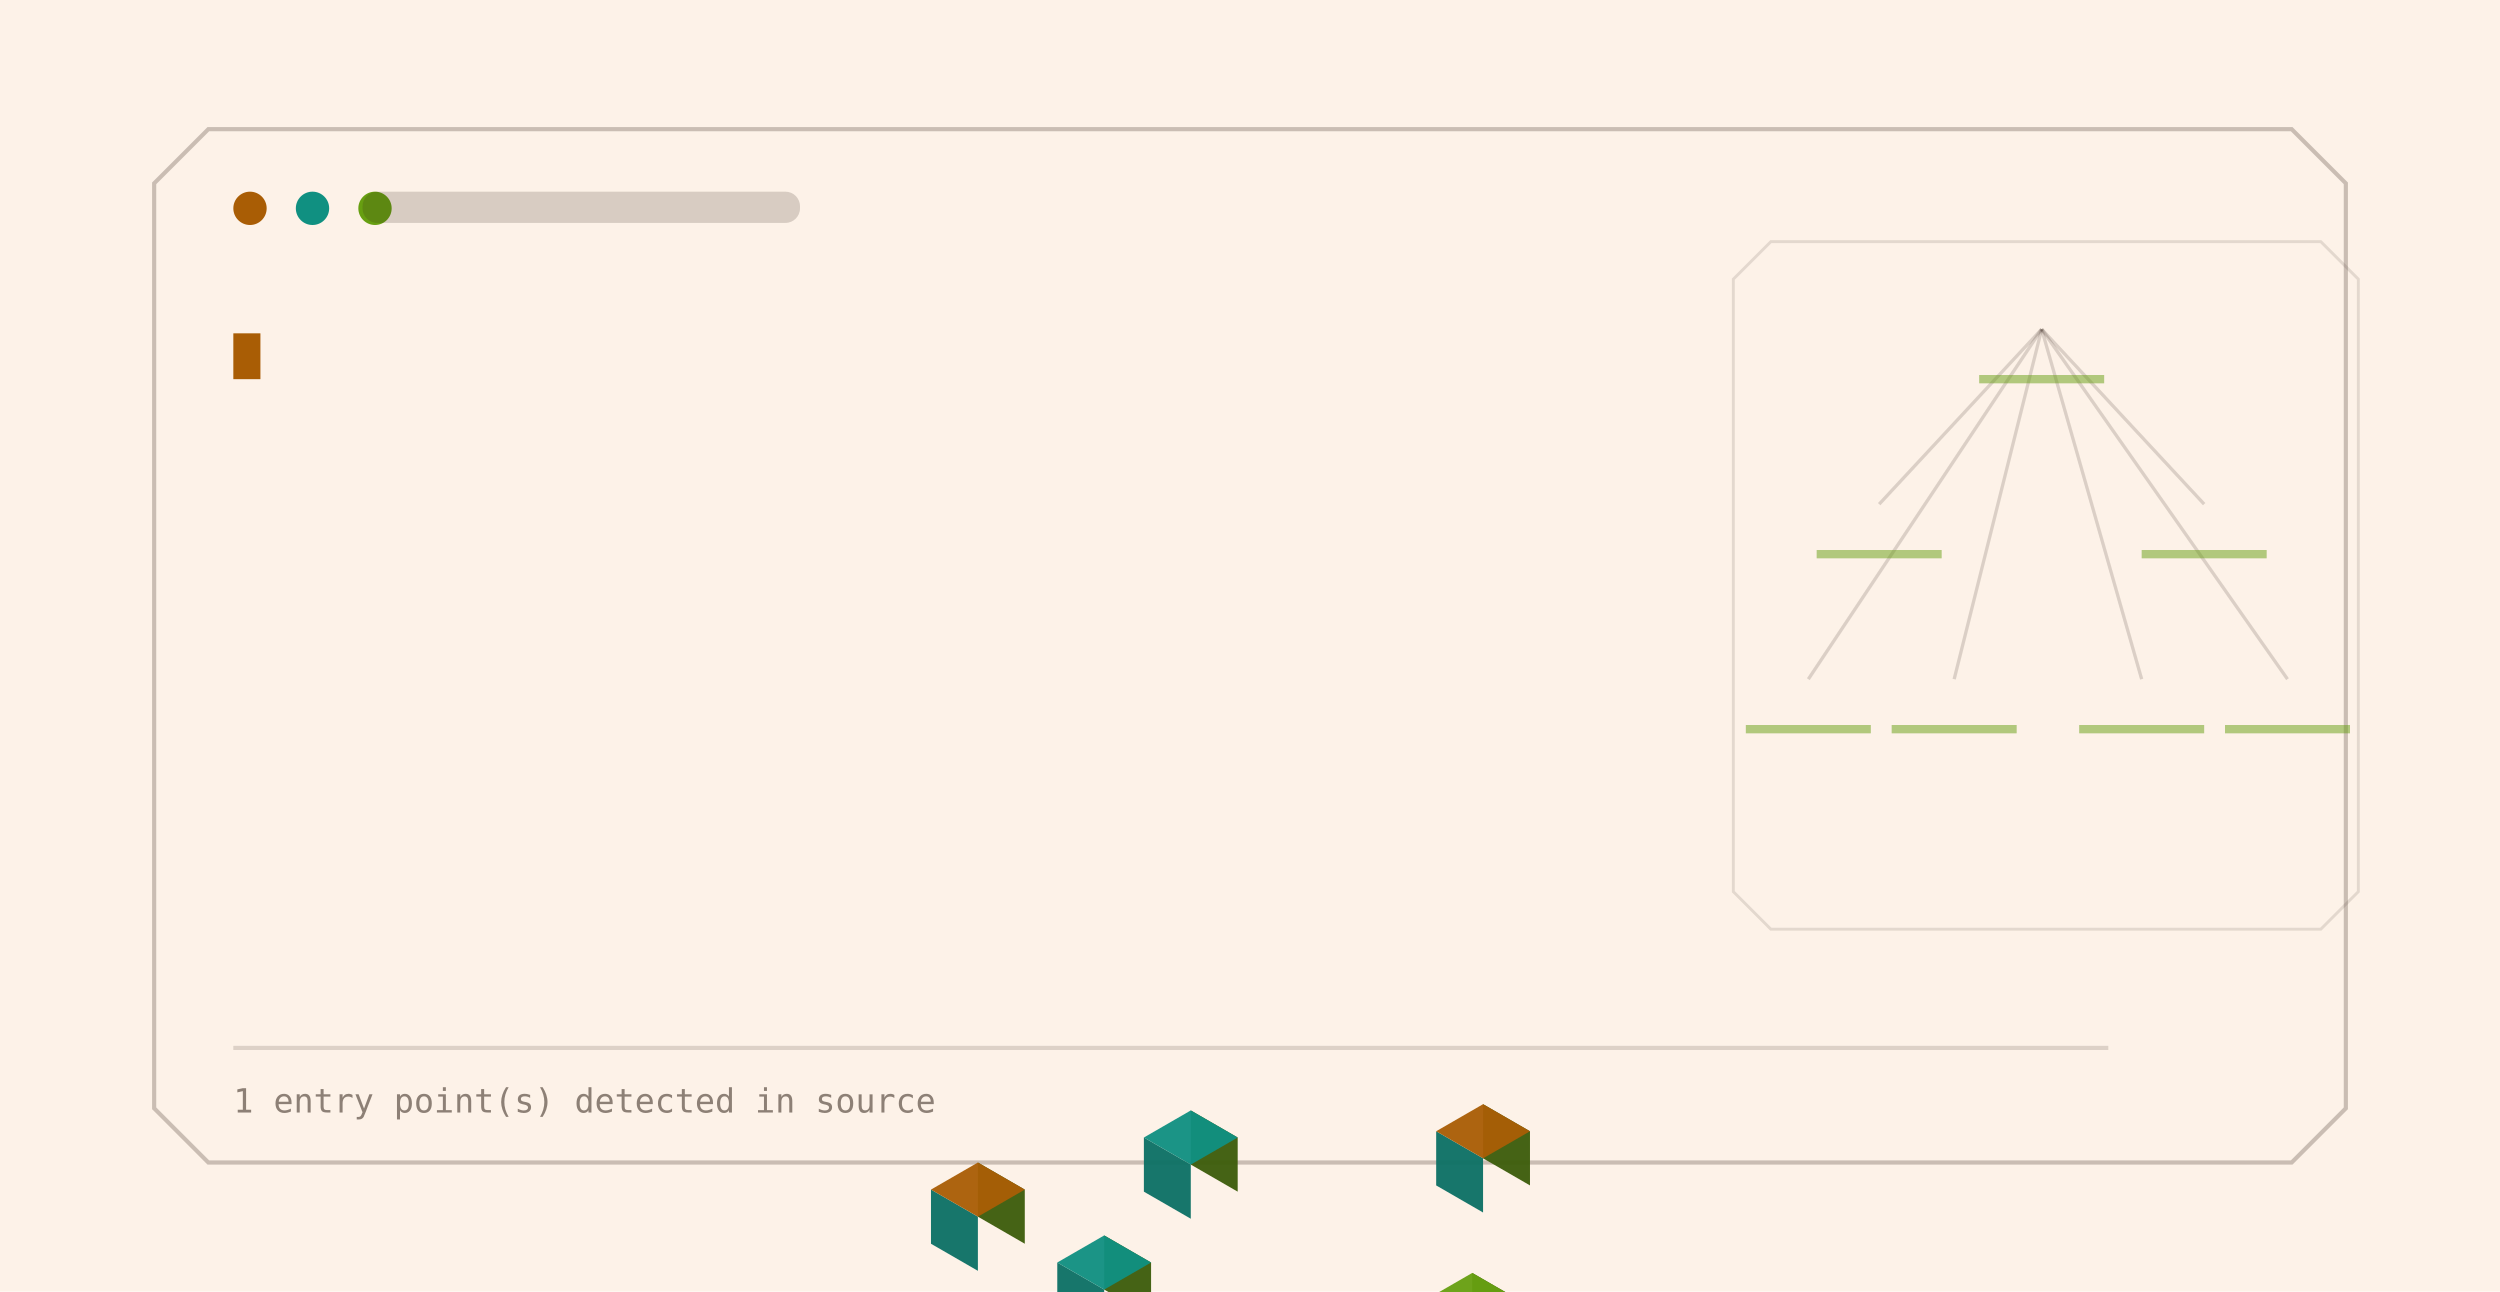
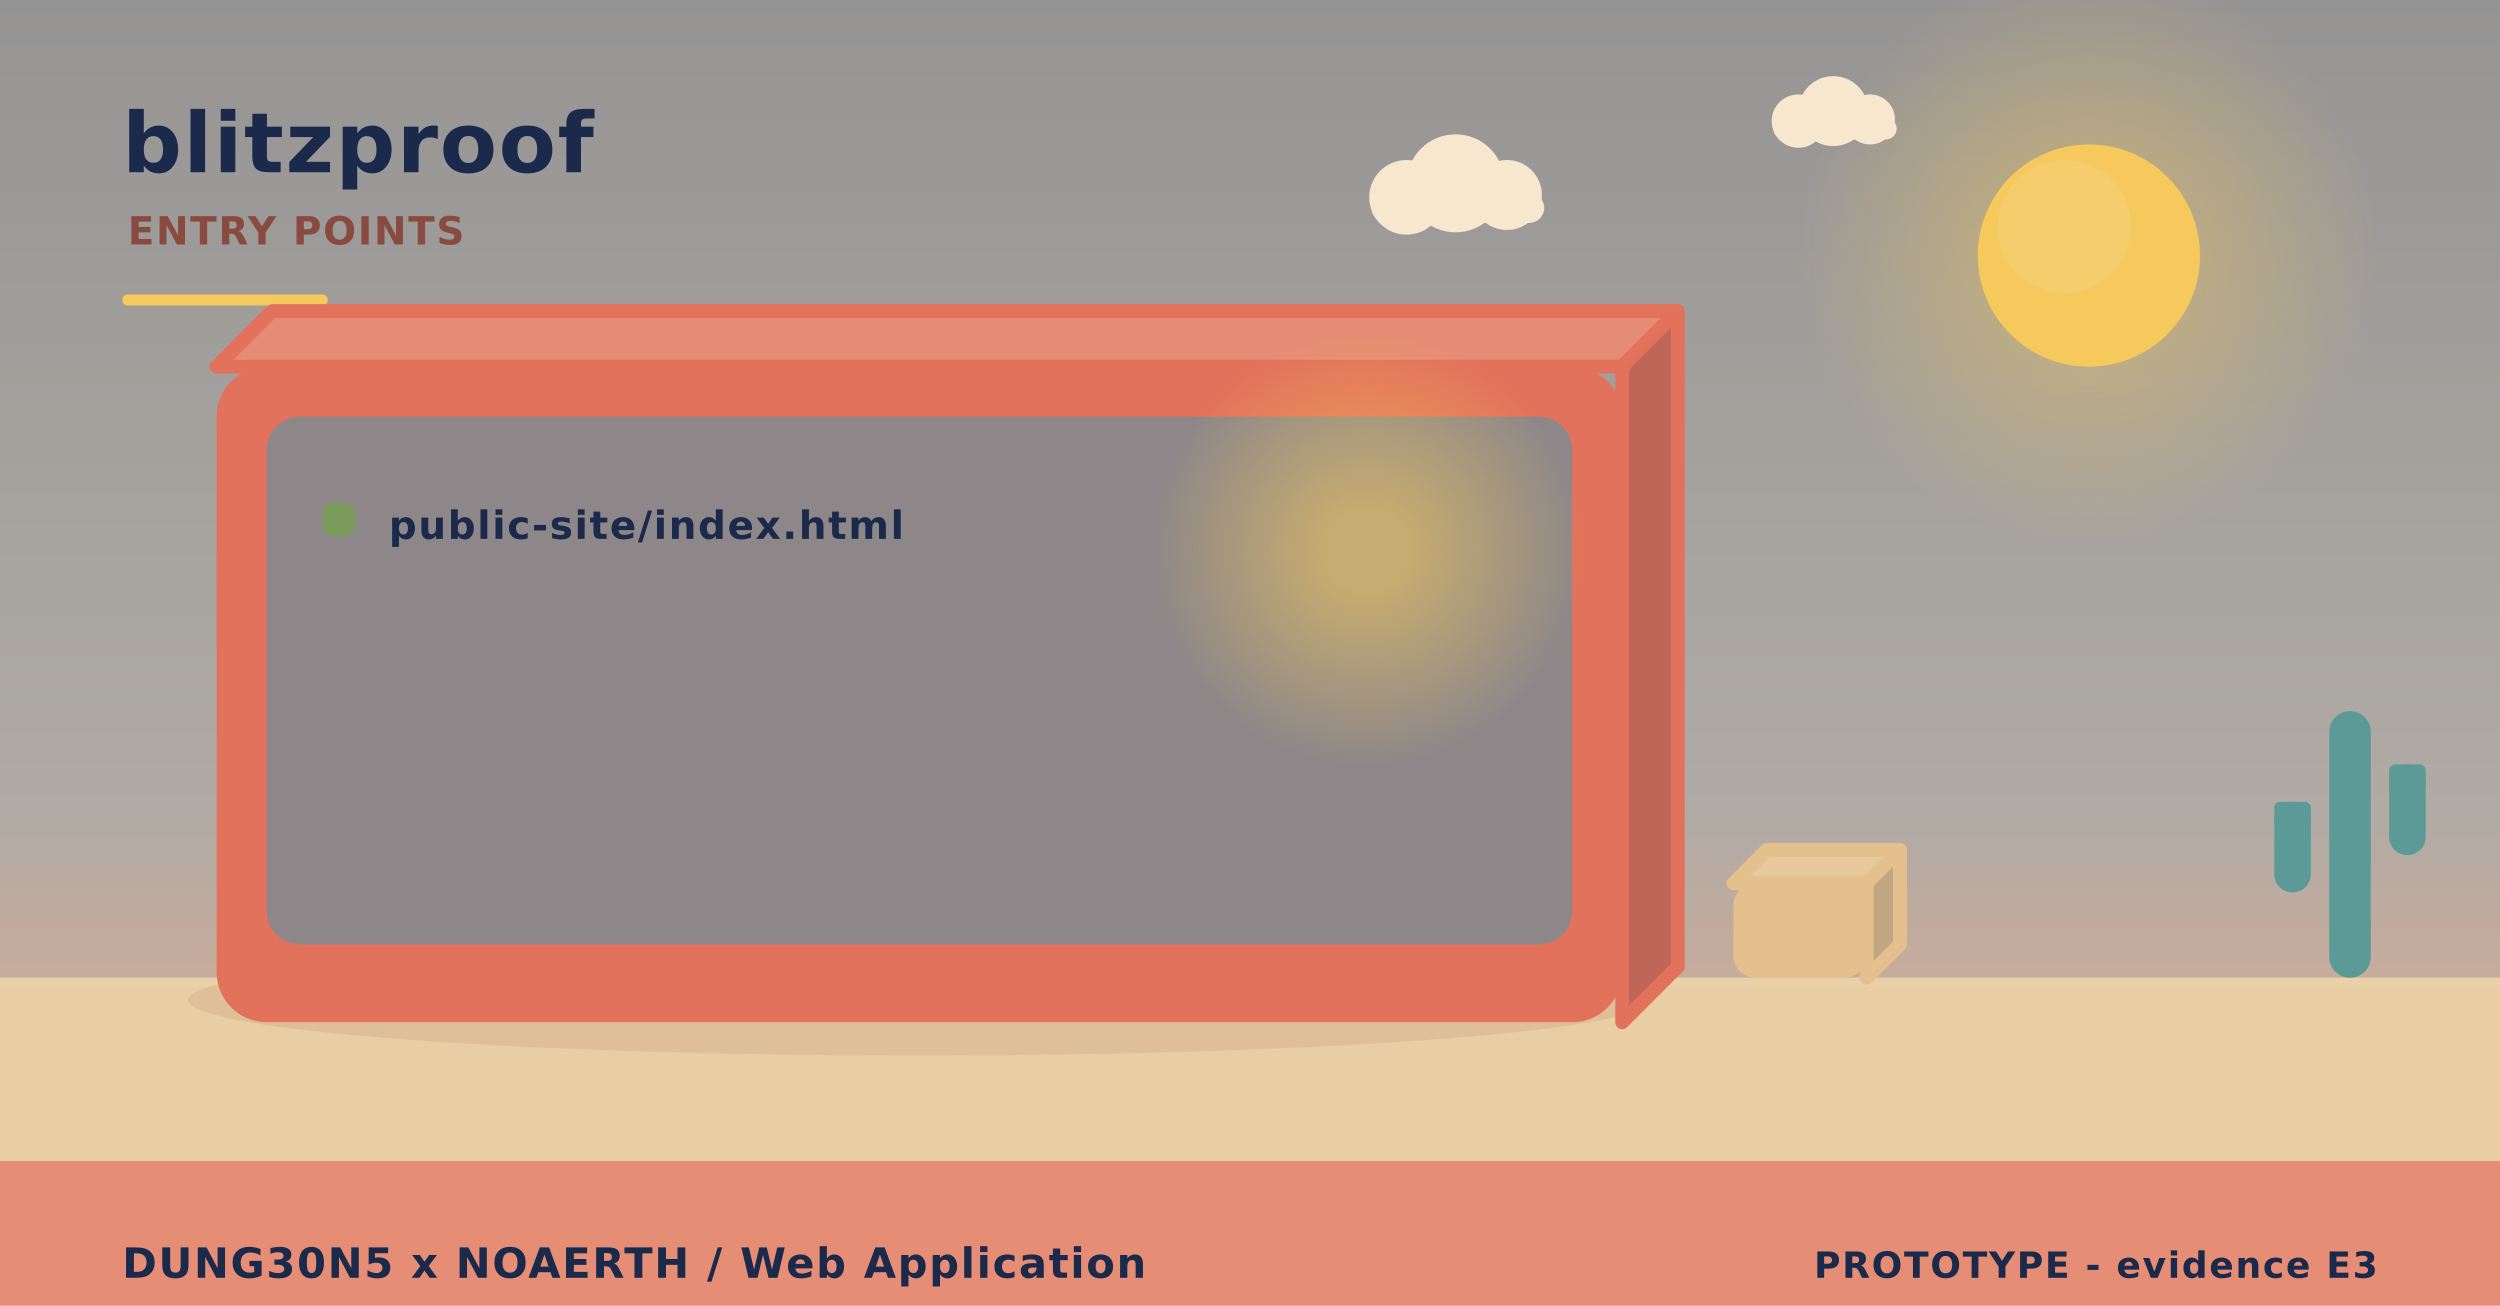
- <svg xmlns="http://www.w3.org/2000/svg" viewBox="0 0 1200 620" width="1200" height="620" role="img" aria-label="blitzproof command surface">
-   <rect width="1200" height="620" fill="#fdf2e8" />
-   <defs>
-     <linearGradient id="gt" x1="0" y1="0" x2="1" y2="1">
-       <stop offset="0%" stop-color="#a95d05" />
-       <stop offset="100%" stop-color="#109081" />
-     </linearGradient>
-   </defs>
-   <path d="M100.00,62.00 H1100.00 L1126.00,88.00 V532.00 L1100.00,558.00 H100.00 L74.00,532.00 V88.00 Z" fill="none" stroke="rgba(50,36,24,0.300)" stroke-width="2.00" opacity="0.85" />
-   <circle cx="120.00" cy="100.00" r="8.00" fill="#a95d05" opacity="1.00" />
-   <circle cx="150.00" cy="100.00" r="8.00" fill="#109081" opacity="1.00" />
-   <circle cx="180.00" cy="100.00" r="8.00" fill="#679f11" opacity="1.00" />
-   <rect x="174.00" y="92.00" width="210.00" height="15.00" rx="7.00" fill="rgba(50,36,24,0.180)" opacity="1.00" />
-   <text x="112" y="148" font-family="ui-monospace,SFMono-Regular,Menlo,monospace" font-size="21" fill="rgba(50,36,24,0.800)" opacity="0">public-site/index.html<animate attributeName="opacity" values="0;1;1;0" dur="1.5s" begin="0.0s" repeatCount="indefinite" />
-   </text>
-   <rect x="112" y="160" width="13" height="22" fill="#a95d05">
-     <animate attributeName="opacity" values="1;0;1" dur="1.05s" begin="0s" repeatCount="indefinite" />
-   </rect>
-   <path d="M850.00,116.00 H1114.00 L1132.00,134.00 V428.00 L1114.00,446.00 H850.00 L832.00,428.00 V134.00 Z" fill="none" stroke="rgba(50,36,24,0.180)" stroke-width="1.40" opacity="0.70" />
-   <line x1="980.00" y1="158.00" x2="902.00" y2="242.00" stroke="rgba(50,36,24,0.300)" stroke-width="1.60" opacity="0.55" />
-   <line x1="980.00" y1="158.00" x2="1058.00" y2="242.00" stroke="rgba(50,36,24,0.300)" stroke-width="1.60" opacity="0.55" />
-   <line x1="980.00" y1="158.00" x2="868.00" y2="326.00" stroke="rgba(50,36,24,0.300)" stroke-width="1.60" opacity="0.55" />
-   <line x1="980.00" y1="158.00" x2="938.00" y2="326.00" stroke="rgba(50,36,24,0.300)" stroke-width="1.60" opacity="0.55" />
-   <line x1="980.00" y1="158.00" x2="1028.00" y2="326.00" stroke="rgba(50,36,24,0.300)" stroke-width="1.60" opacity="0.55" />
-   <line x1="980.00" y1="158.00" x2="1098.00" y2="326.00" stroke="rgba(50,36,24,0.300)" stroke-width="1.60" opacity="0.55" />
-   <polygon points="711.87,556.00 734.39,569.00 734.39,543.00 711.87,530.00" fill="#3c5c0a" opacity="0.95" />
-   <polygon points="689.36,569.00 711.87,582.00 711.87,556.00 689.36,543.00" fill="#0c7065" opacity="0.95" />
-   <polygon points="711.87,530.00 734.39,543.00 711.87,556.00 689.36,543.00" fill="#a95d05" opacity="0.95" />
+ <svg xmlns="http://www.w3.org/2000/svg" width="900" height="470" viewBox="0 0 900 470" role="img" aria-label="blitzproof - how it is operated">
+   <linearGradient id="skyt" x1="0" y1="0" x2="0" y2="1">
+     <stop offset="0" stop-color="#959494" />
+     <stop offset="0.62" stop-color="#b0aba4" />
+     <stop offset="1" stop-color="#f3ad8a" />
+   </linearGradient>
+   <rect width="900" height="470" fill="url(#skyt)" />
+   <radialGradient id="sunt">
+     <stop offset="0.35" stop-color="#f5c95c" stop-opacity="0.34" />
+     <stop offset="1" stop-color="#f5c95c" stop-opacity="0" />
+   </radialGradient>
+   <circle cx="752" cy="92" r="104" fill="url(#sunt)" />
+   <circle cx="752" cy="92" r="40" fill="#f5c95c" />
+   <circle cx="743.2" cy="81.6" r="24" fill="#f5d27e" opacity="0.5" />
  <g>
-     <rect x="950.00" y="180.00" width="60.00" height="4.00" rx="0.00" fill="rgba(103,159,17,0.500)" opacity="1.00" />
-     <animate attributeName="opacity" values="0.25;1.0;0.25" dur="11.75s" begin="0.0s" repeatCount="indefinite" />
+     <circle cx="524" cy="66" r="17.64" fill="#f6e7ce" />
+     <circle cx="506.36" cy="71.04" r="13.44" fill="#f6e7ce" />
+     <circle cx="542.48" cy="70.2" r="12.6" fill="#f6e7ce" />
+     <rect x="493.76" y="69.36" width="62.16" height="10.92" rx="5.46" fill="#f6e7ce" />
+     <animateTransform attributeName="transform" type="translate" values="0 0;24 0;0 0" dur="36s" begin="0s" repeatCount="indefinite" />
  </g>
-   <polygon points="571.58,559.00 594.09,572.00 594.09,546.00 571.58,533.00" fill="#3c5c0a" opacity="0.95" />
-   <polygon points="549.06,572.00 571.58,585.00 571.58,559.00 549.06,546.00" fill="#0c7065" opacity="0.95" />
-   <polygon points="571.58,533.00 594.09,546.00 571.58,559.00 549.06,546.00" fill="#109081" opacity="0.95" />
  <g>
-     <rect x="872.00" y="264.00" width="60.00" height="4.00" rx="0.00" fill="rgba(103,159,17,0.500)" opacity="1.00" />
-     <animate attributeName="opacity" values="0.25;1.0;0.25" dur="11.75s" begin="0.4s" repeatCount="indefinite" />
+     <circle cx="660" cy="40" r="12.6" fill="#f6e7ce" />
+     <circle cx="647.4" cy="43.6" r="9.6" fill="#f6e7ce" />
+     <circle cx="673.2" cy="43" r="9" fill="#f6e7ce" />
+     <rect x="638.4" y="42.4" width="44.4" height="7.8" rx="3.9" fill="#f6e7ce" />
+     <animateTransform attributeName="transform" type="translate" values="0 0;-18 0;0 0" dur="46s" begin="3s" repeatCount="indefinite" />
  </g>
-   <polygon points="706.68,637.00 729.19,650.00 729.19,624.00 706.68,611.00" fill="#3c5c0a" opacity="0.95" />
-   <polygon points="684.16,650.00 706.68,663.00 706.68,637.00 684.16,624.00" fill="#0c7065" opacity="0.95" />
-   <polygon points="706.68,611.00 729.19,624.00 706.68,637.00 684.16,624.00" fill="#679f11" opacity="0.95" />
+   <rect x="0" y="352" width="900" height="118" fill="#e9cda3" />
+   <rect x="0" y="352" width="900" height="3" fill="#ebd1a9" />
+   <text x="44" y="62" font-family="Verdana,DejaVu Sans,sans-serif" font-size="30" font-weight="700" letter-spacing="0.6" fill="#1b2a4a" text-anchor="start">blitzproof</text>
+   <text x="46" y="88" font-family="Verdana,DejaVu Sans,sans-serif" font-size="14" font-weight="700" letter-spacing="0.6" fill="#894b3f" text-anchor="start">ENTRY POINTS</text>
+   <rect x="44" y="106" width="74" height="4" rx="2" fill="#f5c95c" />
+   <ellipse cx="331" cy="360" rx="263.2" ry="20" fill="rgba(138,90,68,0.11)" />
+   <path d="M78,132 L584,132 L604,112 L98,112 Z" fill="#e68c74" stroke="#e2725b" stroke-width="5" stroke-linejoin="round" />
+   <path d="M584,132 L604,112 L604,348 L584,368 Z" fill="#c06658" stroke="#e2725b" stroke-width="5" stroke-linejoin="round" />
+   <rect x="78" y="132" width="506" height="236" rx="18" fill="#e2725b" />
+   <rect x="96" y="150" width="470" height="190" rx="12" fill="#88888c" opacity="0.94" />
+   <radialGradient id="lamp80709">
+     <stop offset="0.2" stop-color="#f5c95c" stop-opacity="0.55" />
+     <stop offset="1" stop-color="#f5c95c" stop-opacity="0" />
+   </radialGradient>
+   <circle cx="492" cy="198" r="78" fill="url(#lamp80709)" />
+   <rect x="116" y="181" width="12" height="12" rx="4" fill="#7a9a5c" />
  <g>
-     <rect x="1028.00" y="264.00" width="60.00" height="4.00" rx="0.00" fill="rgba(103,159,17,0.500)" opacity="1.00" />
-     <animate attributeName="opacity" values="0.25;1.0;0.25" dur="11.75s" begin="0.8s" repeatCount="indefinite" />
+     <text x="140" y="194" font-family="Verdana,DejaVu Sans,sans-serif" font-size="14" font-weight="700" letter-spacing="0.6" fill="#1b2a4a" text-anchor="start">public-site/index.html</text>
+     <animateTransform attributeName="transform" type="translate" values="0 10;0 0" dur="0.7s" begin="0.4s" fill="freeze" />
  </g>
-   <polygon points="469.39,584.00 491.90,597.00 491.90,571.00 469.39,558.00" fill="#3c5c0a" opacity="0.95" />
-   <polygon points="446.87,597.00 469.39,610.00 469.39,584.00 446.87,571.00" fill="#0c7065" opacity="0.95" />
-   <polygon points="469.39,558.00 491.90,571.00 469.39,584.00 446.87,571.00" fill="#a95d05" opacity="0.95" />
-   <g>
-     <rect x="838.00" y="348.00" width="60.00" height="4.00" rx="0.00" fill="rgba(103,159,17,0.500)" opacity="1.00" />
-     <animate attributeName="opacity" values="0.25;1.0;0.25" dur="11.75s" begin="1.2s" repeatCount="indefinite" />
-   </g>
-   <polygon points="530.01,619.00 552.52,632.00 552.52,606.00 530.01,593.00" fill="#3c5c0a" opacity="0.95" />
-   <polygon points="507.49,632.00 530.01,645.00 530.01,619.00 507.49,606.00" fill="#0c7065" opacity="0.95" />
-   <polygon points="530.01,593.00 552.52,606.00 530.01,619.00 507.49,606.00" fill="#109081" opacity="0.95" />
-   <g>
-     <rect x="908.00" y="348.00" width="60.00" height="4.00" rx="0.00" fill="rgba(103,159,17,0.500)" opacity="1.00" />
-     <animate attributeName="opacity" values="0.25;1.0;0.25" dur="11.75s" begin="1.6s" repeatCount="indefinite" />
-   </g>
-   <polygon points="607.95,664.00 630.47,677.00 630.47,651.00 607.95,638.00" fill="#3c5c0a" opacity="0.95" />
-   <polygon points="585.43,677.00 607.95,690.00 607.95,664.00 585.43,651.00" fill="#0c7065" opacity="0.95" />
-   <polygon points="607.95,638.00 630.47,651.00 607.95,664.00 585.43,651.00" fill="#679f11" opacity="0.95" />
-   <g>
-     <rect x="998.00" y="348.00" width="60.00" height="4.00" rx="0.00" fill="rgba(103,159,17,0.500)" opacity="1.00" />
-     <animate attributeName="opacity" values="0.25;1.0;0.25" dur="11.75s" begin="2.0s" repeatCount="indefinite" />
-   </g>
-   <polygon points="668.57,699.00 691.09,712.00 691.09,686.00 668.57,673.00" fill="#3c5c0a" opacity="0.95" />
-   <polygon points="646.05,712.00 668.57,725.00 668.57,699.00 646.05,686.00" fill="#0c7065" opacity="0.95" />
-   <polygon points="668.57,673.00 691.09,686.00 668.57,699.00 646.05,686.00" fill="#a95d05" opacity="0.95" />
-   <g>
-     <rect x="1068.00" y="348.00" width="60.00" height="4.00" rx="0.00" fill="rgba(103,159,17,0.500)" opacity="1.00" />
-     <animate attributeName="opacity" values="0.25;1.0;0.25" dur="11.75s" begin="2.4s" repeatCount="indefinite" />
-   </g>
-   <rect x="112.00" y="502.00" width="900.00" height="2.00" rx="0.00" fill="rgba(50,36,24,0.160)" opacity="1.00" />
-   <text x="112" y="534" font-family="ui-monospace,Menlo,monospace" font-size="16" fill="rgba(50,36,24,0.550)">1 entry point(s) detected in source</text>
+   <path d="M624,318 L672,318 L684,306 L636,306 Z" fill="#e7c99b" stroke="#e3c08d" stroke-width="5" stroke-linejoin="round" />
+   <path d="M672,318 L684,306 L684,340 L672,352 Z" fill="#c1a682" stroke="#e3c08d" stroke-width="5" stroke-linejoin="round" />
+   <rect x="624" y="318" width="48" height="34" rx="8" fill="#e3c08d" />
+   <rect x="838.52" y="256" width="14.96" height="96" rx="7.48" fill="#5b9a97" />
+   <rect x="818.72" y="288.64" width="13.2" height="32.64" rx="6.6" fill="#5b9a97" />
+   <rect x="818.72" y="288.64" width="13.2" height="9.6" rx="2.2" fill="#5b9a97" />
+   <rect x="860.08" y="275.2" width="13.2" height="32.64" rx="6.6" fill="#5b9a97" />
+   <rect x="860.08" y="275.2" width="13.2" height="9.6" rx="2.2" fill="#5b9a97" />
+   <rect x="0" y="418" width="900" height="52" rx="0" fill="#e68972" opacity="0.94" />
+   <text x="44" y="460" font-family="Verdana,DejaVu Sans,sans-serif" font-size="15" font-weight="700" letter-spacing="0.6" fill="#1b2a4a" text-anchor="start">DUNG30N5 x NOAERTH  /  Web Application</text>
+   <text x="856" y="460" font-family="Verdana,DejaVu Sans,sans-serif" font-size="13" font-weight="700" letter-spacing="0.6" fill="#1b2a4a" text-anchor="end">PROTOTYPE  -  evidence E3</text>
</svg>
